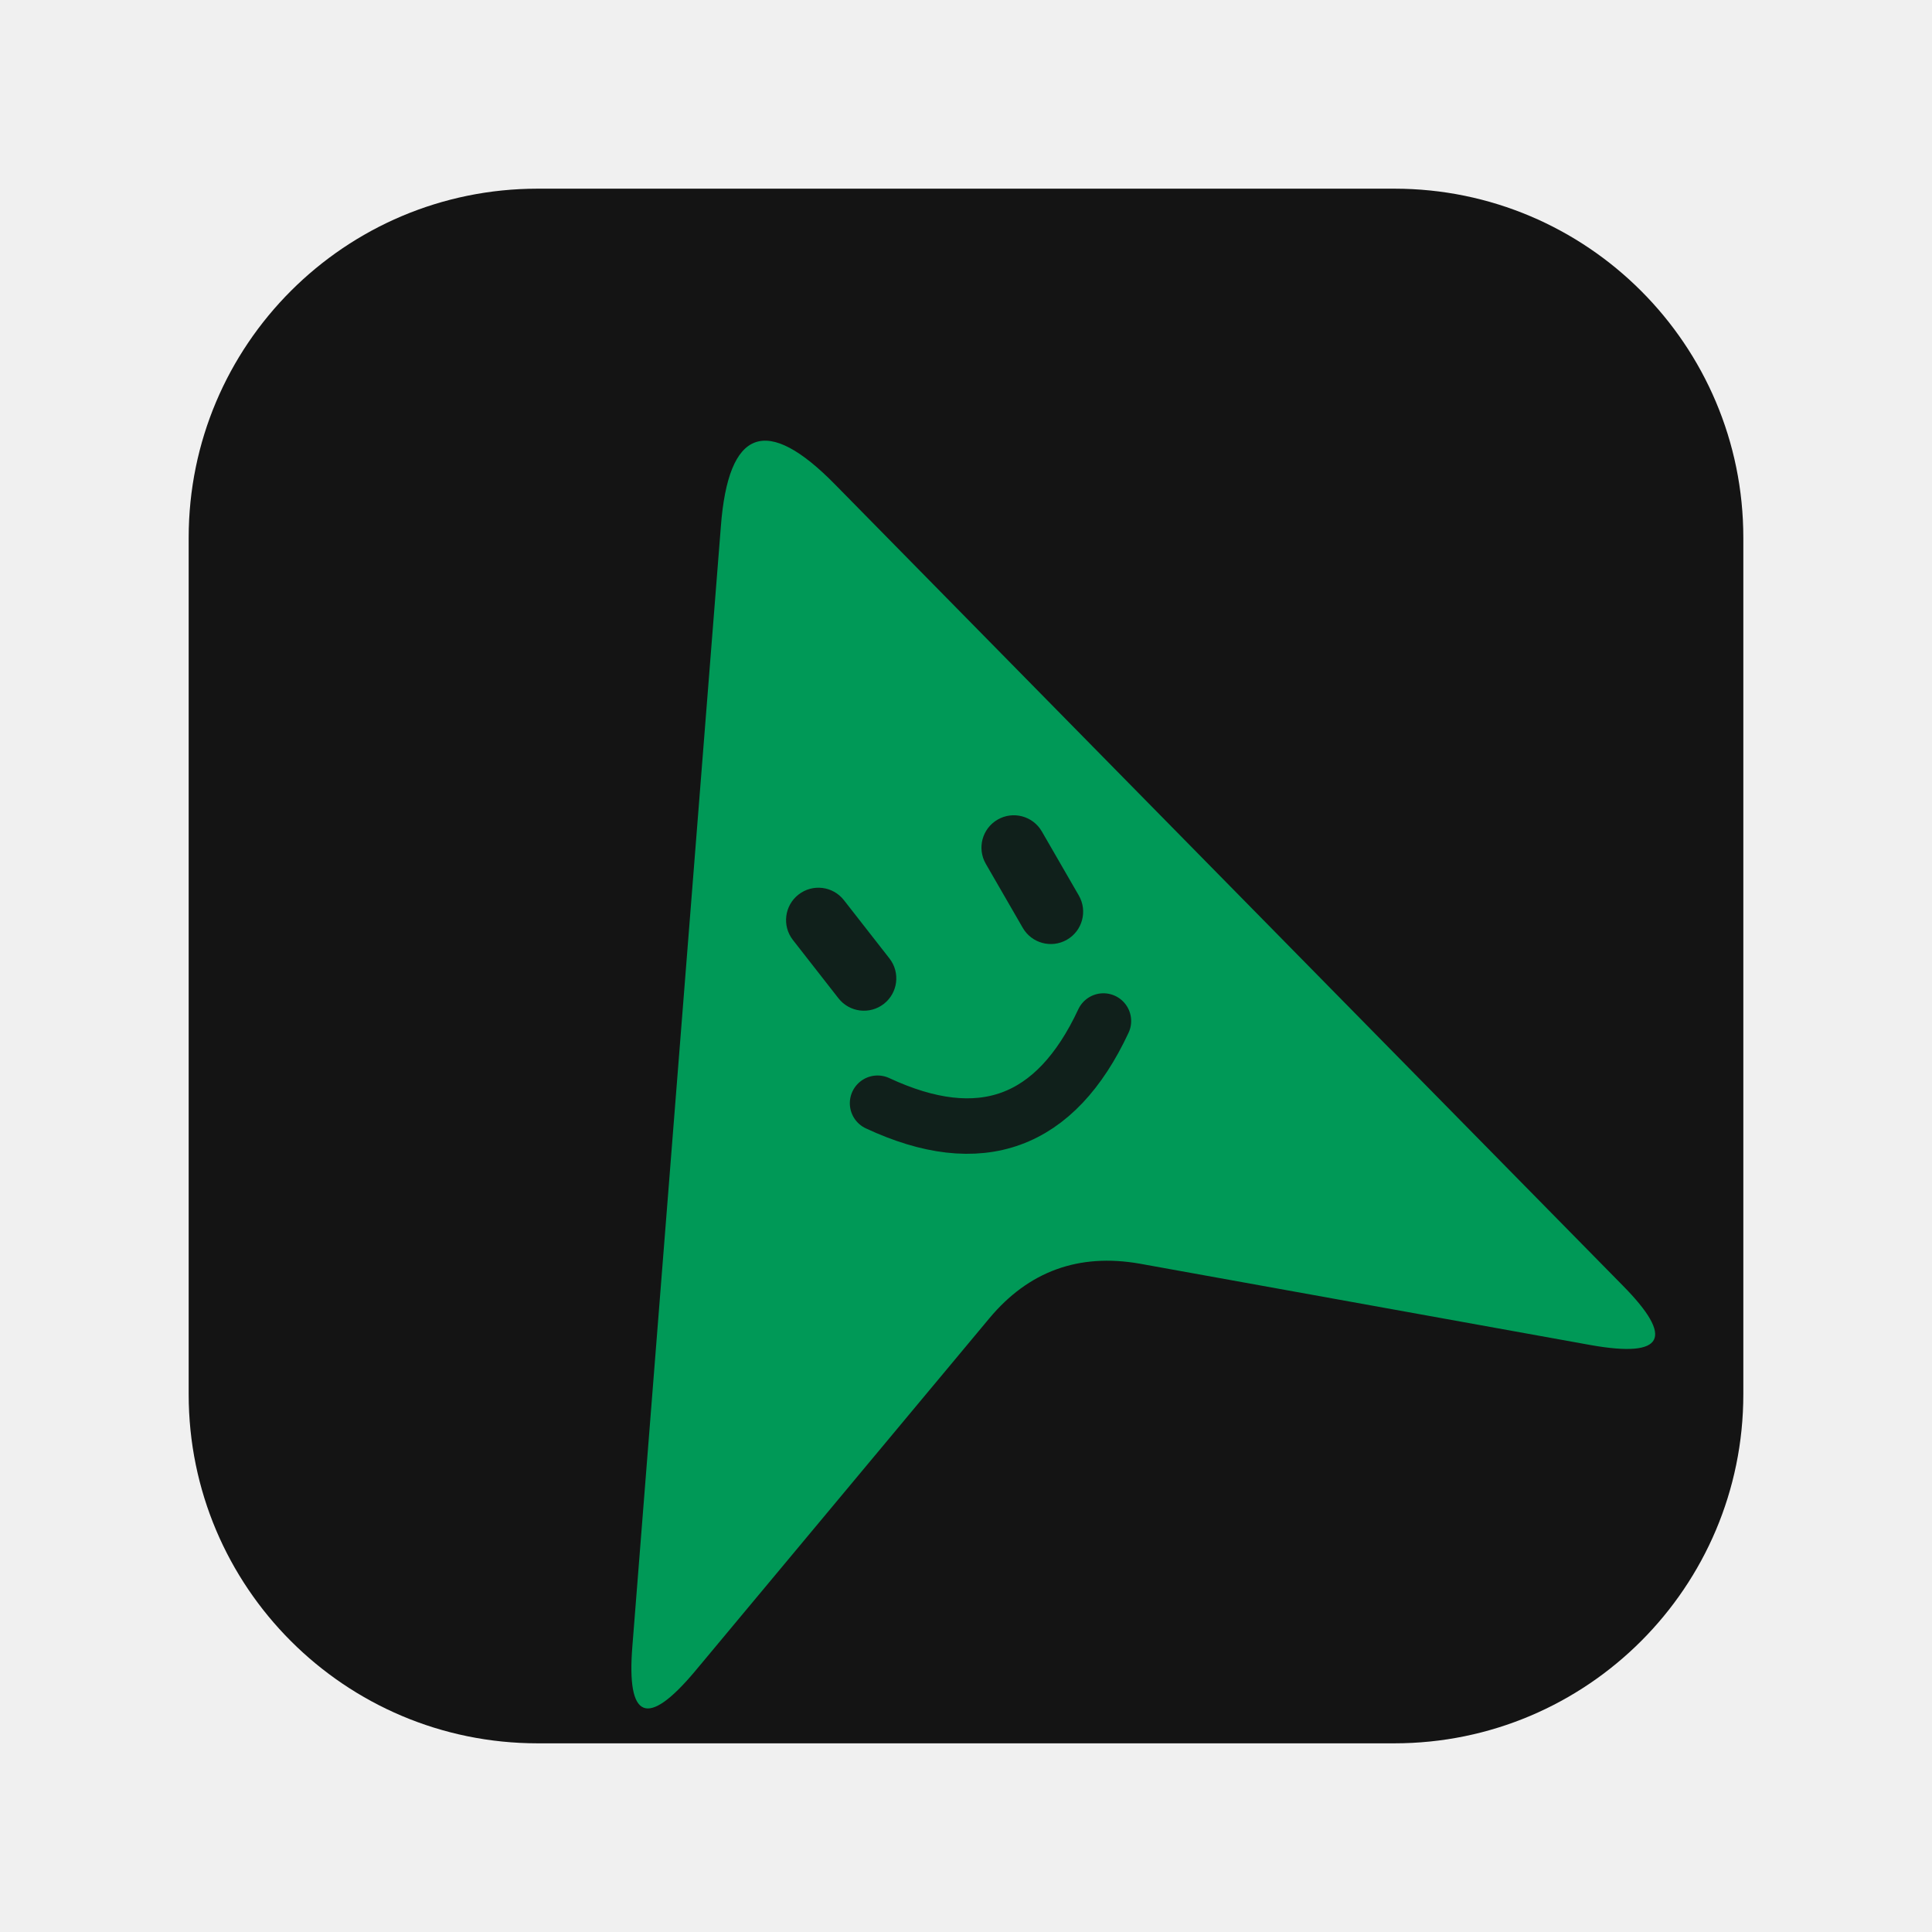
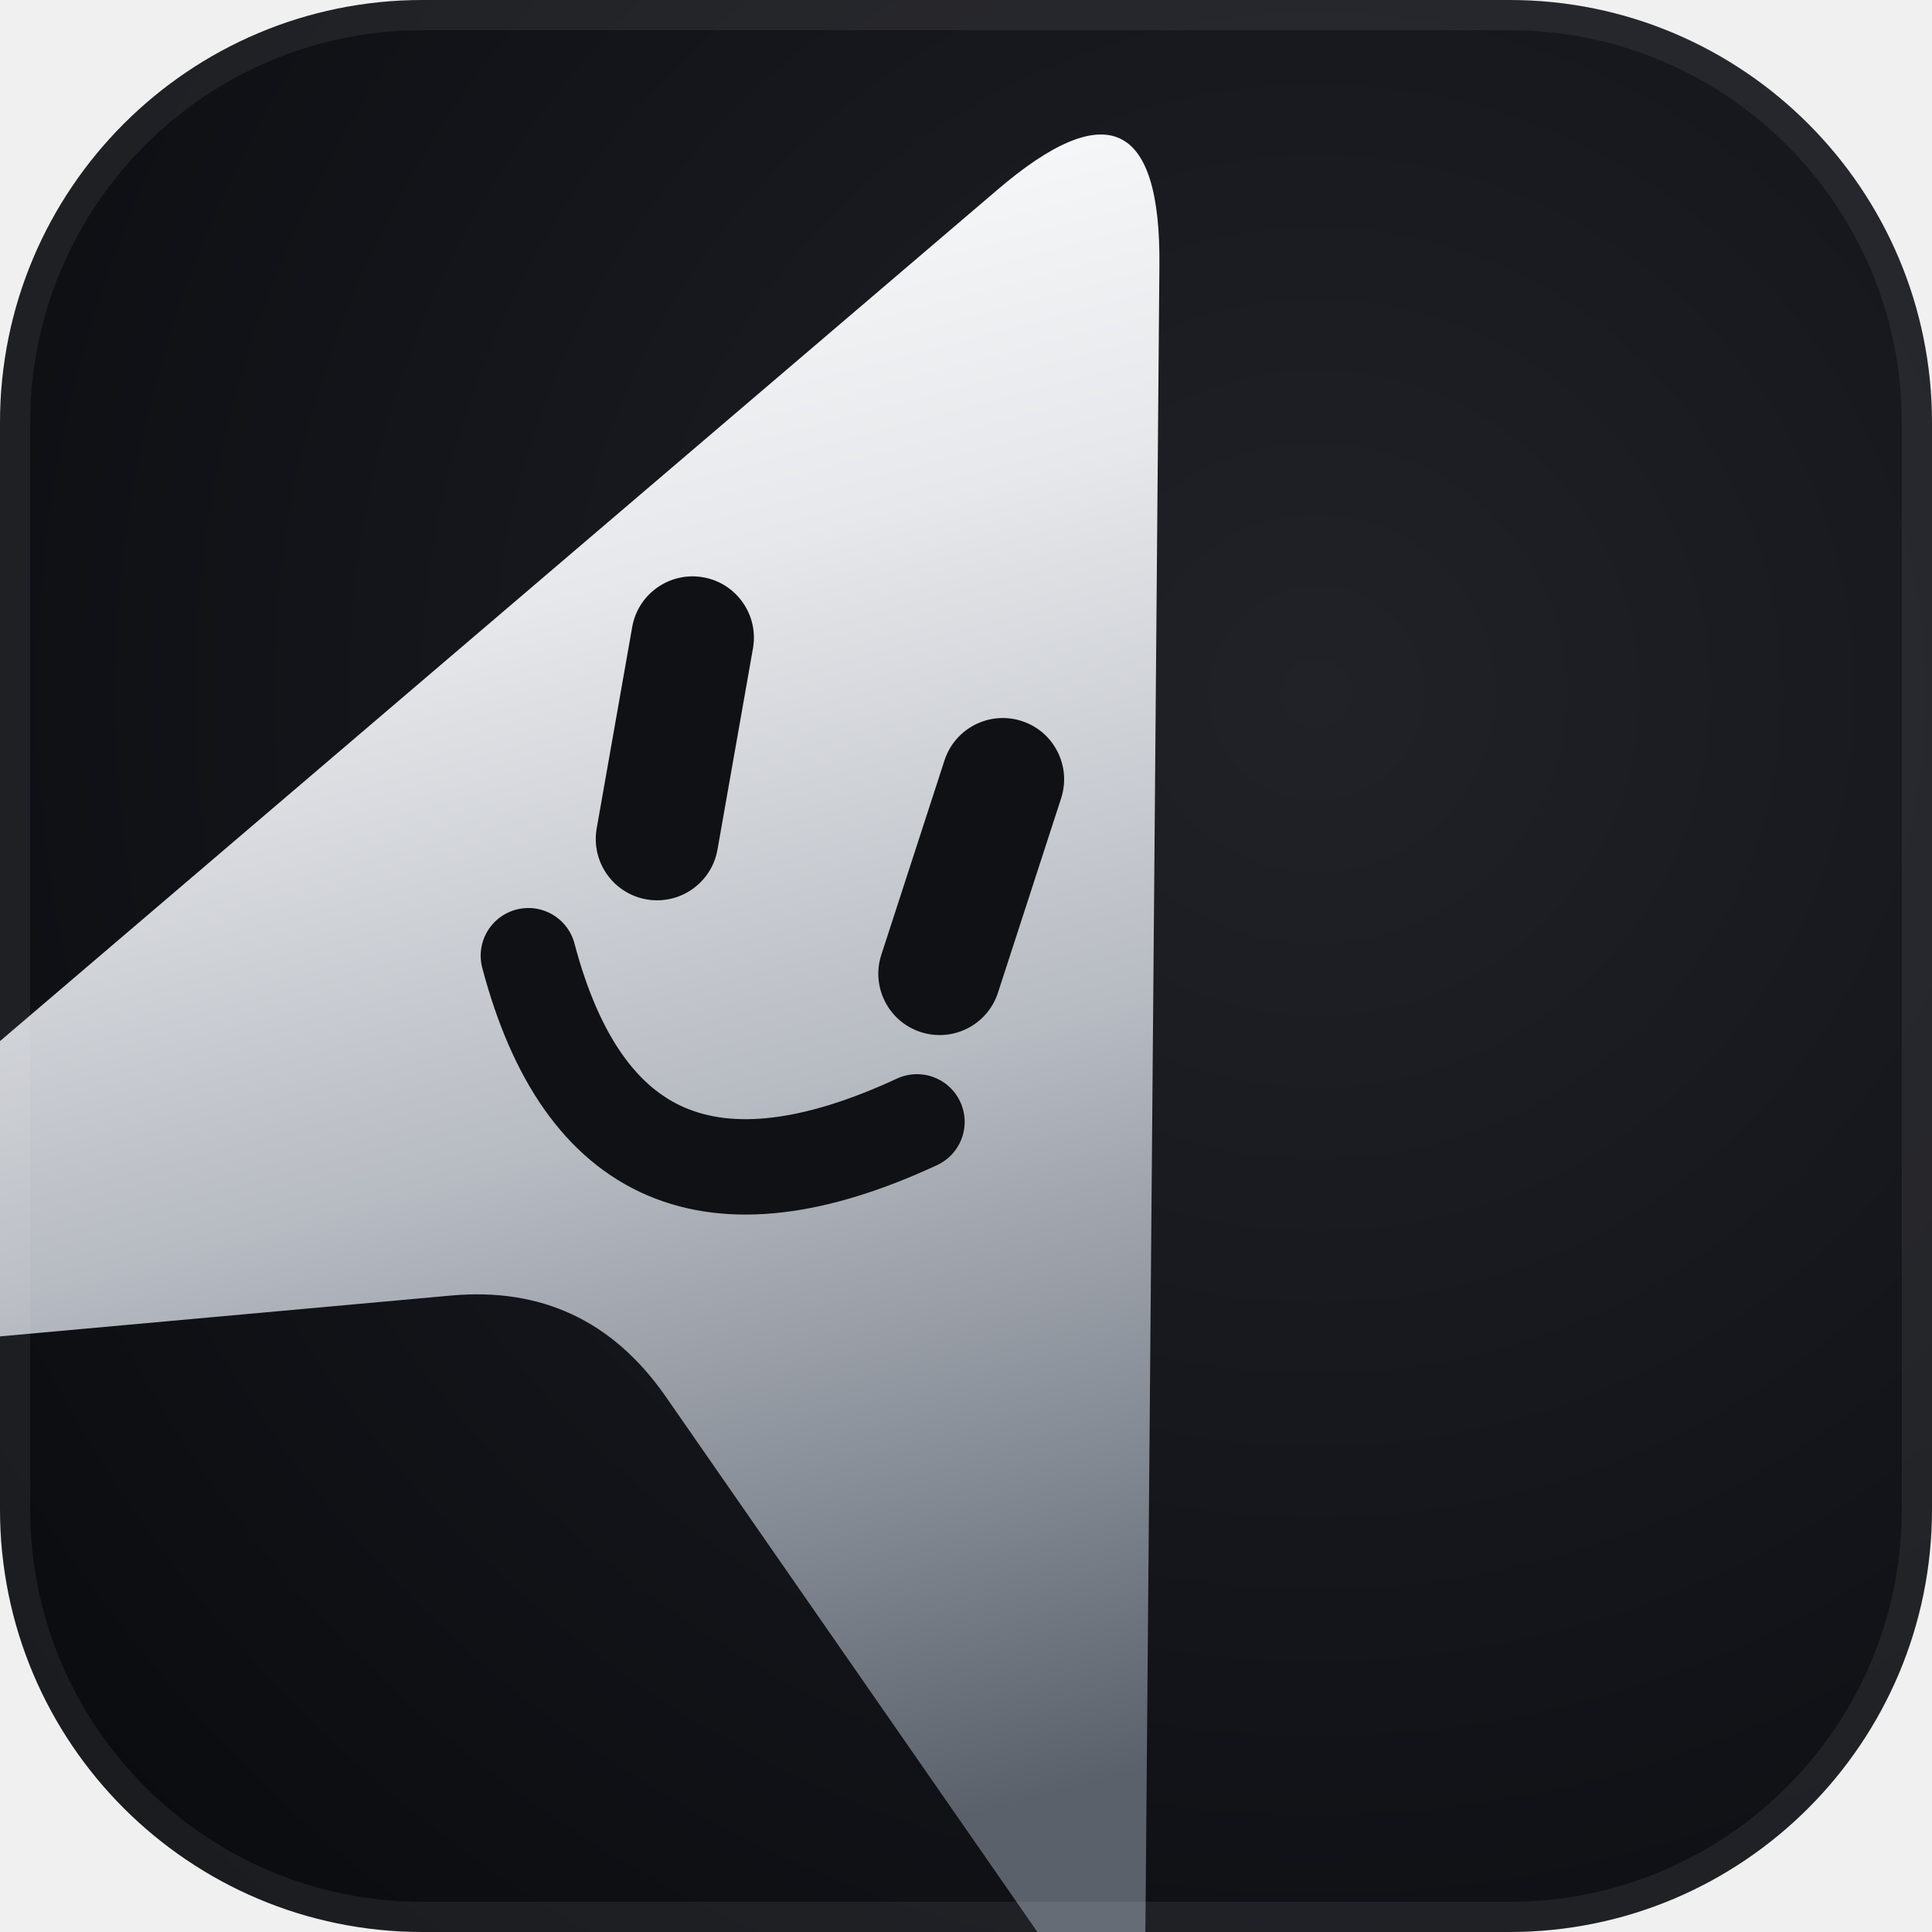
- <svg xmlns="http://www.w3.org/2000/svg" width="1024" height="1024" viewBox="0 0 1024 1024">
-   <rect x="100" y="100" width="824" height="824" rx="185" fill="#141414" />
-   <g transform="translate(512 522) scale(4.9) translate(-100 -96)">
-     <g transform="rotate(-20 100 100)">
-       <path d="M93.4 40.6 L43 151.1 Q38 162 48.4 156 L91.4 131 Q100 126 108.7 131 L151.6 156 Q162 162 157 151.1 L106.6 40.6 Q100 26 93.4 40.6 Z" fill="#009957" />
-       <rect x="86.5" y="80.5" width="7" height="15" rx="3.5" fill="#10201b" transform="rotate(-18 90 88)" />
-       <rect x="108.5" y="80.5" width="7" height="15" rx="3.5" fill="#10201b" transform="rotate(-10 112 88)" />
-       <path d="M88 105 Q101 118 114 105" fill="none" stroke="#10201b" stroke-width="6" stroke-linecap="round" stroke-linejoin="round" />
-     </g>
+ <svg xmlns="http://www.w3.org/2000/svg" viewBox="0 0 1024 1024" role="img" aria-labelledby="title desc">
+   <defs>
+     <clipPath id="mac-tile">
+       <rect width="1024" height="1024" rx="224" />
+     </clipPath>
+     <radialGradient id="tile" cx="68%" cy="36%" r="92%">
+       <stop offset="0" stop-color="#202227" />
+       <stop offset="0.56" stop-color="#131419" />
+       <stop offset="1" stop-color="#090A0D" />
+     </radialGradient>
+     <linearGradient id="mascot-grey" x1="18%" y1="10%" x2="84%" y2="94%">
+       <stop offset="0" stop-color="#FFFFFF" />
+       <stop offset="0.28" stop-color="#E6E8EB" />
+       <stop offset="0.58" stop-color="#B7BBC2" />
+       <stop offset="0.82" stop-color="#848A94" />
+       <stop offset="1" stop-color="#5B616B" />
+     </linearGradient>
+   </defs>
+   <g clip-path="url(#mac-tile)">
+     <rect width="1024" height="1024" fill="url(#tile)" />
+     <svg x="-260" y="-140" width="1300" height="1300" viewBox="10 10 180 180" overflow="visible">
+       <g transform="rotate(25 100 100)">
+         <path d="M93.4 40.6 L43 151.1 Q38 162 48.4 156 L91.4 131 Q100 126 108.7 131 L151.6 156 Q162 162 157 151.1 L106.6 40.6 Q100 26 93.4 40.6 Z" fill="url(#mascot-grey)" />
+         <rect x="84.5" y="75" width="9" height="24" rx="4.5" fill="#101114" transform="rotate(-15 89 87)" />
+         <rect x="108.5" y="75" width="9" height="24" rx="4.5" fill="#101114" transform="rotate(-7 113 87)" />
+         <path d="M86 106 Q101 124 117 105" stroke="#101114" stroke-width="7" stroke-linecap="round" fill="none" />
+       </g>
+     </svg>
+     <rect x="8" y="8" width="1008" height="1008" rx="216" fill="none" stroke="#FFFFFF" stroke-opacity="0.07" stroke-width="16" />
  </g>
</svg>
